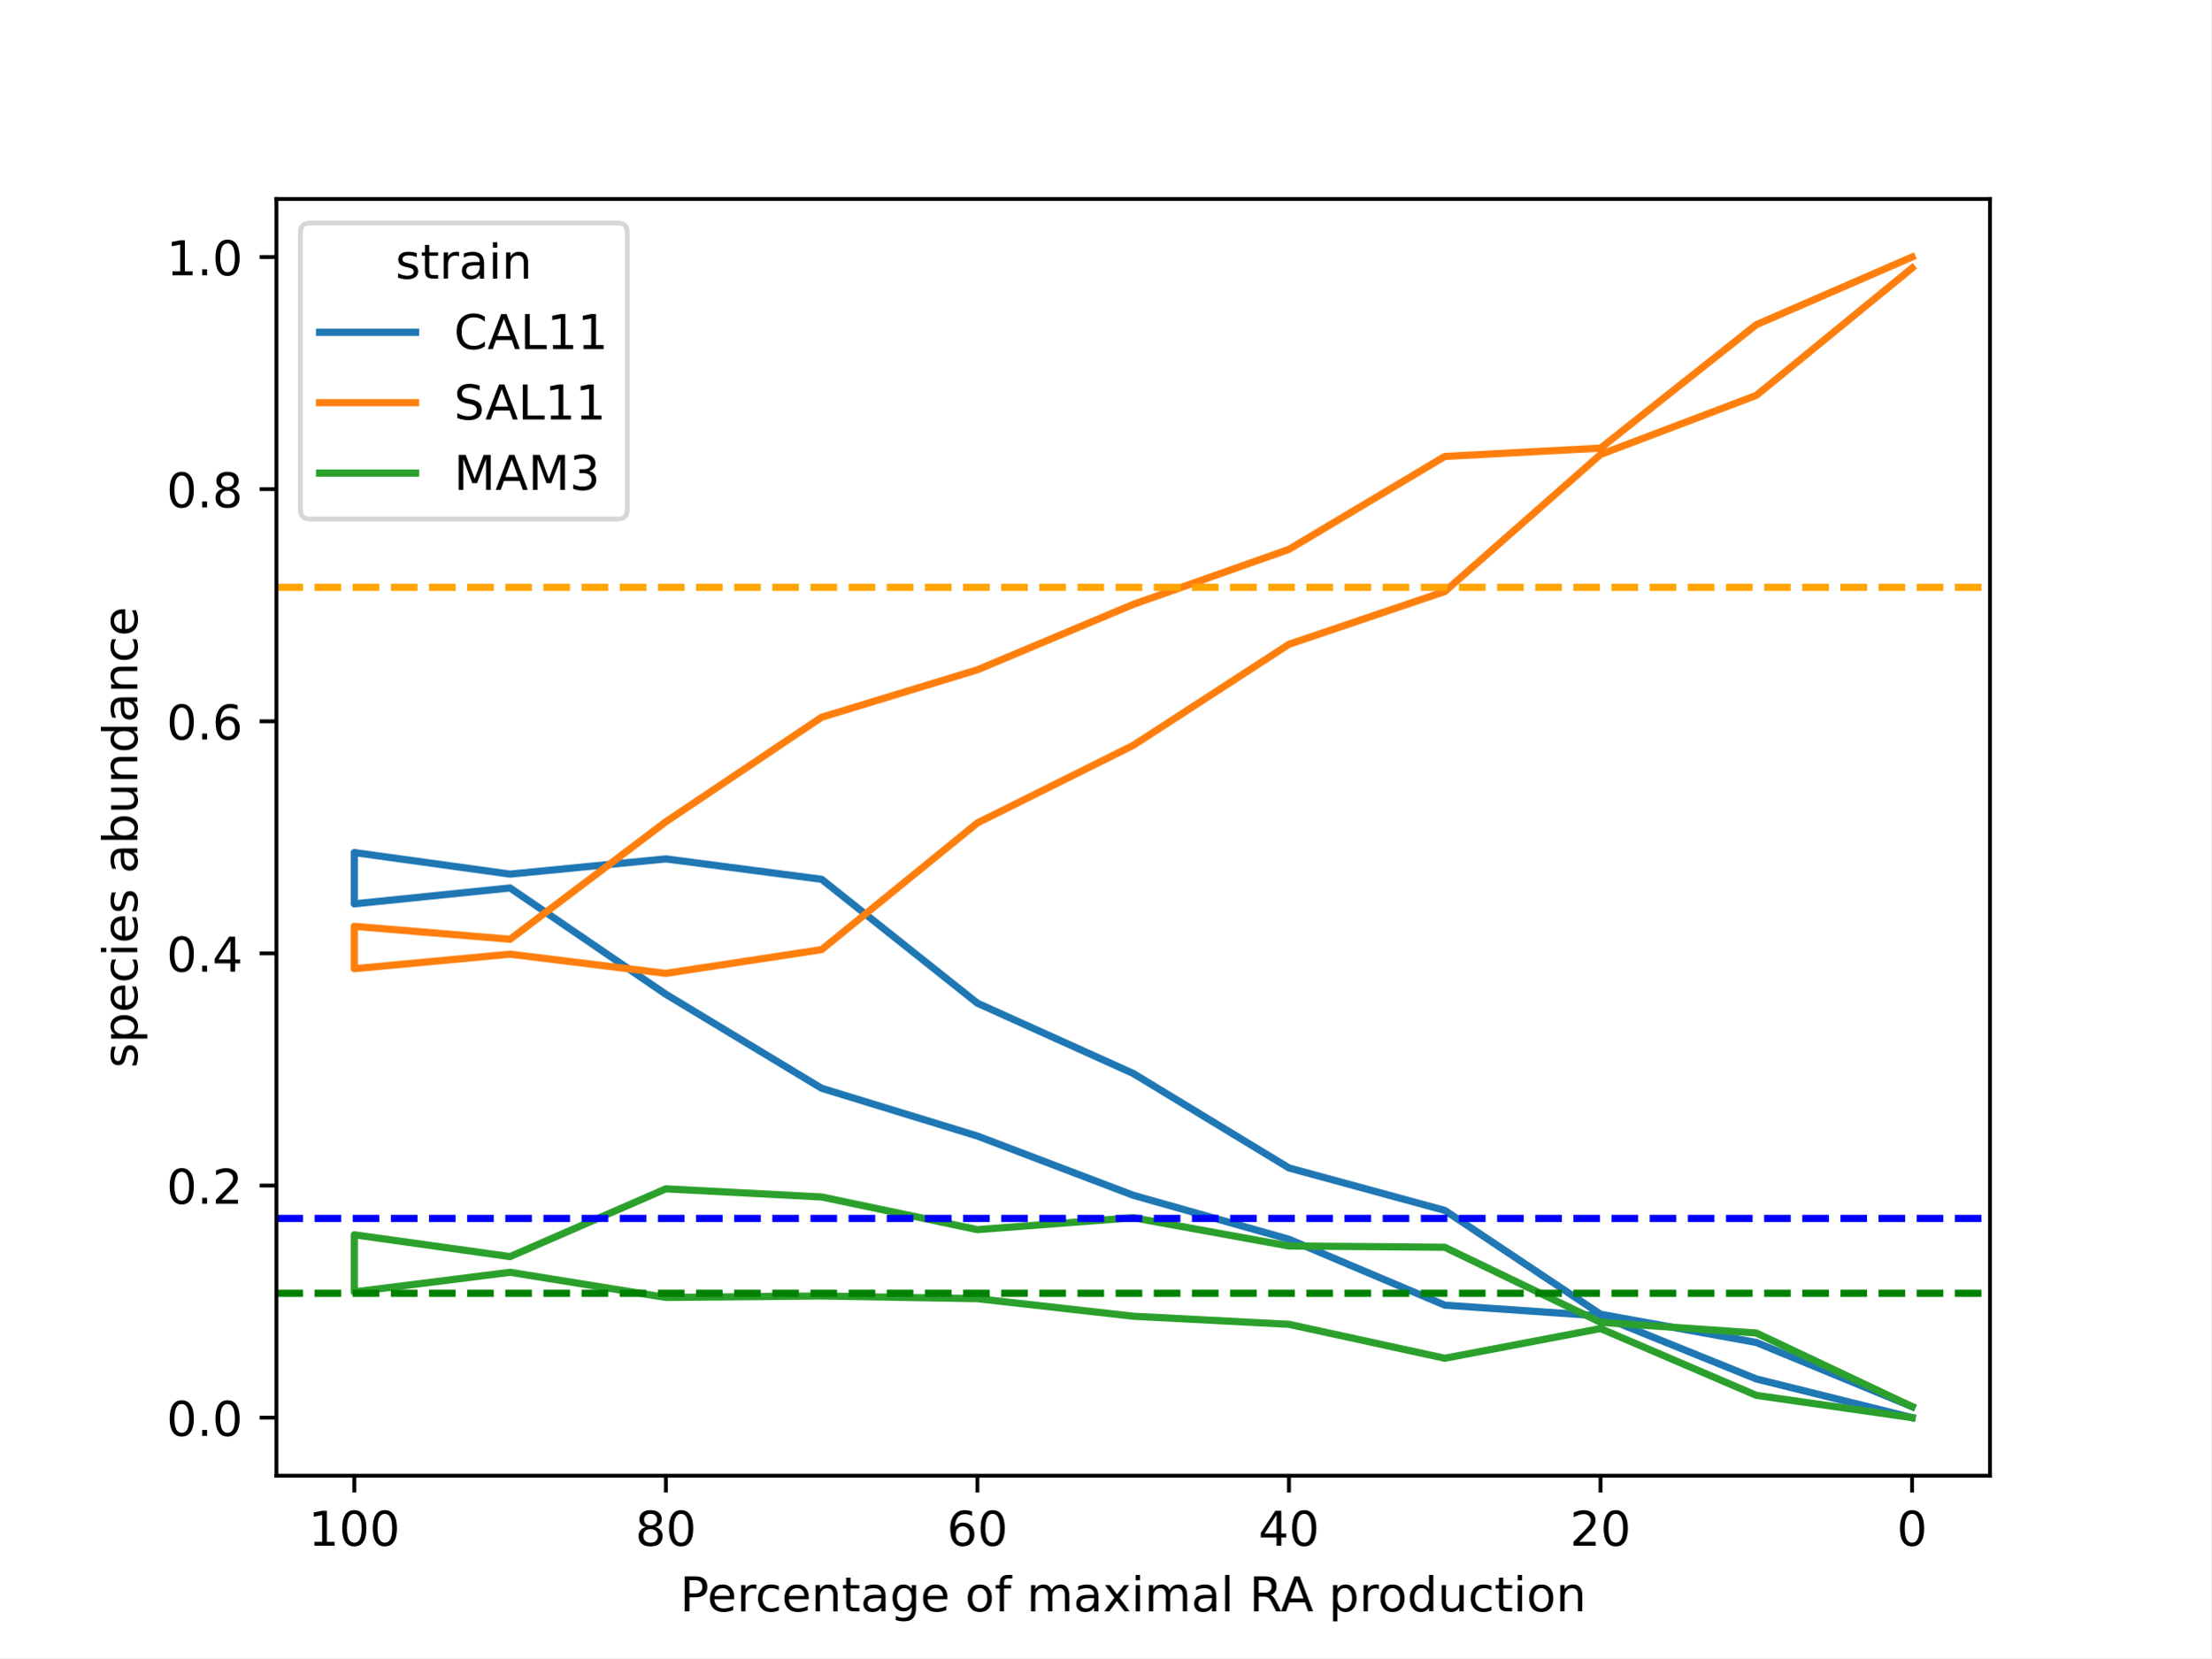
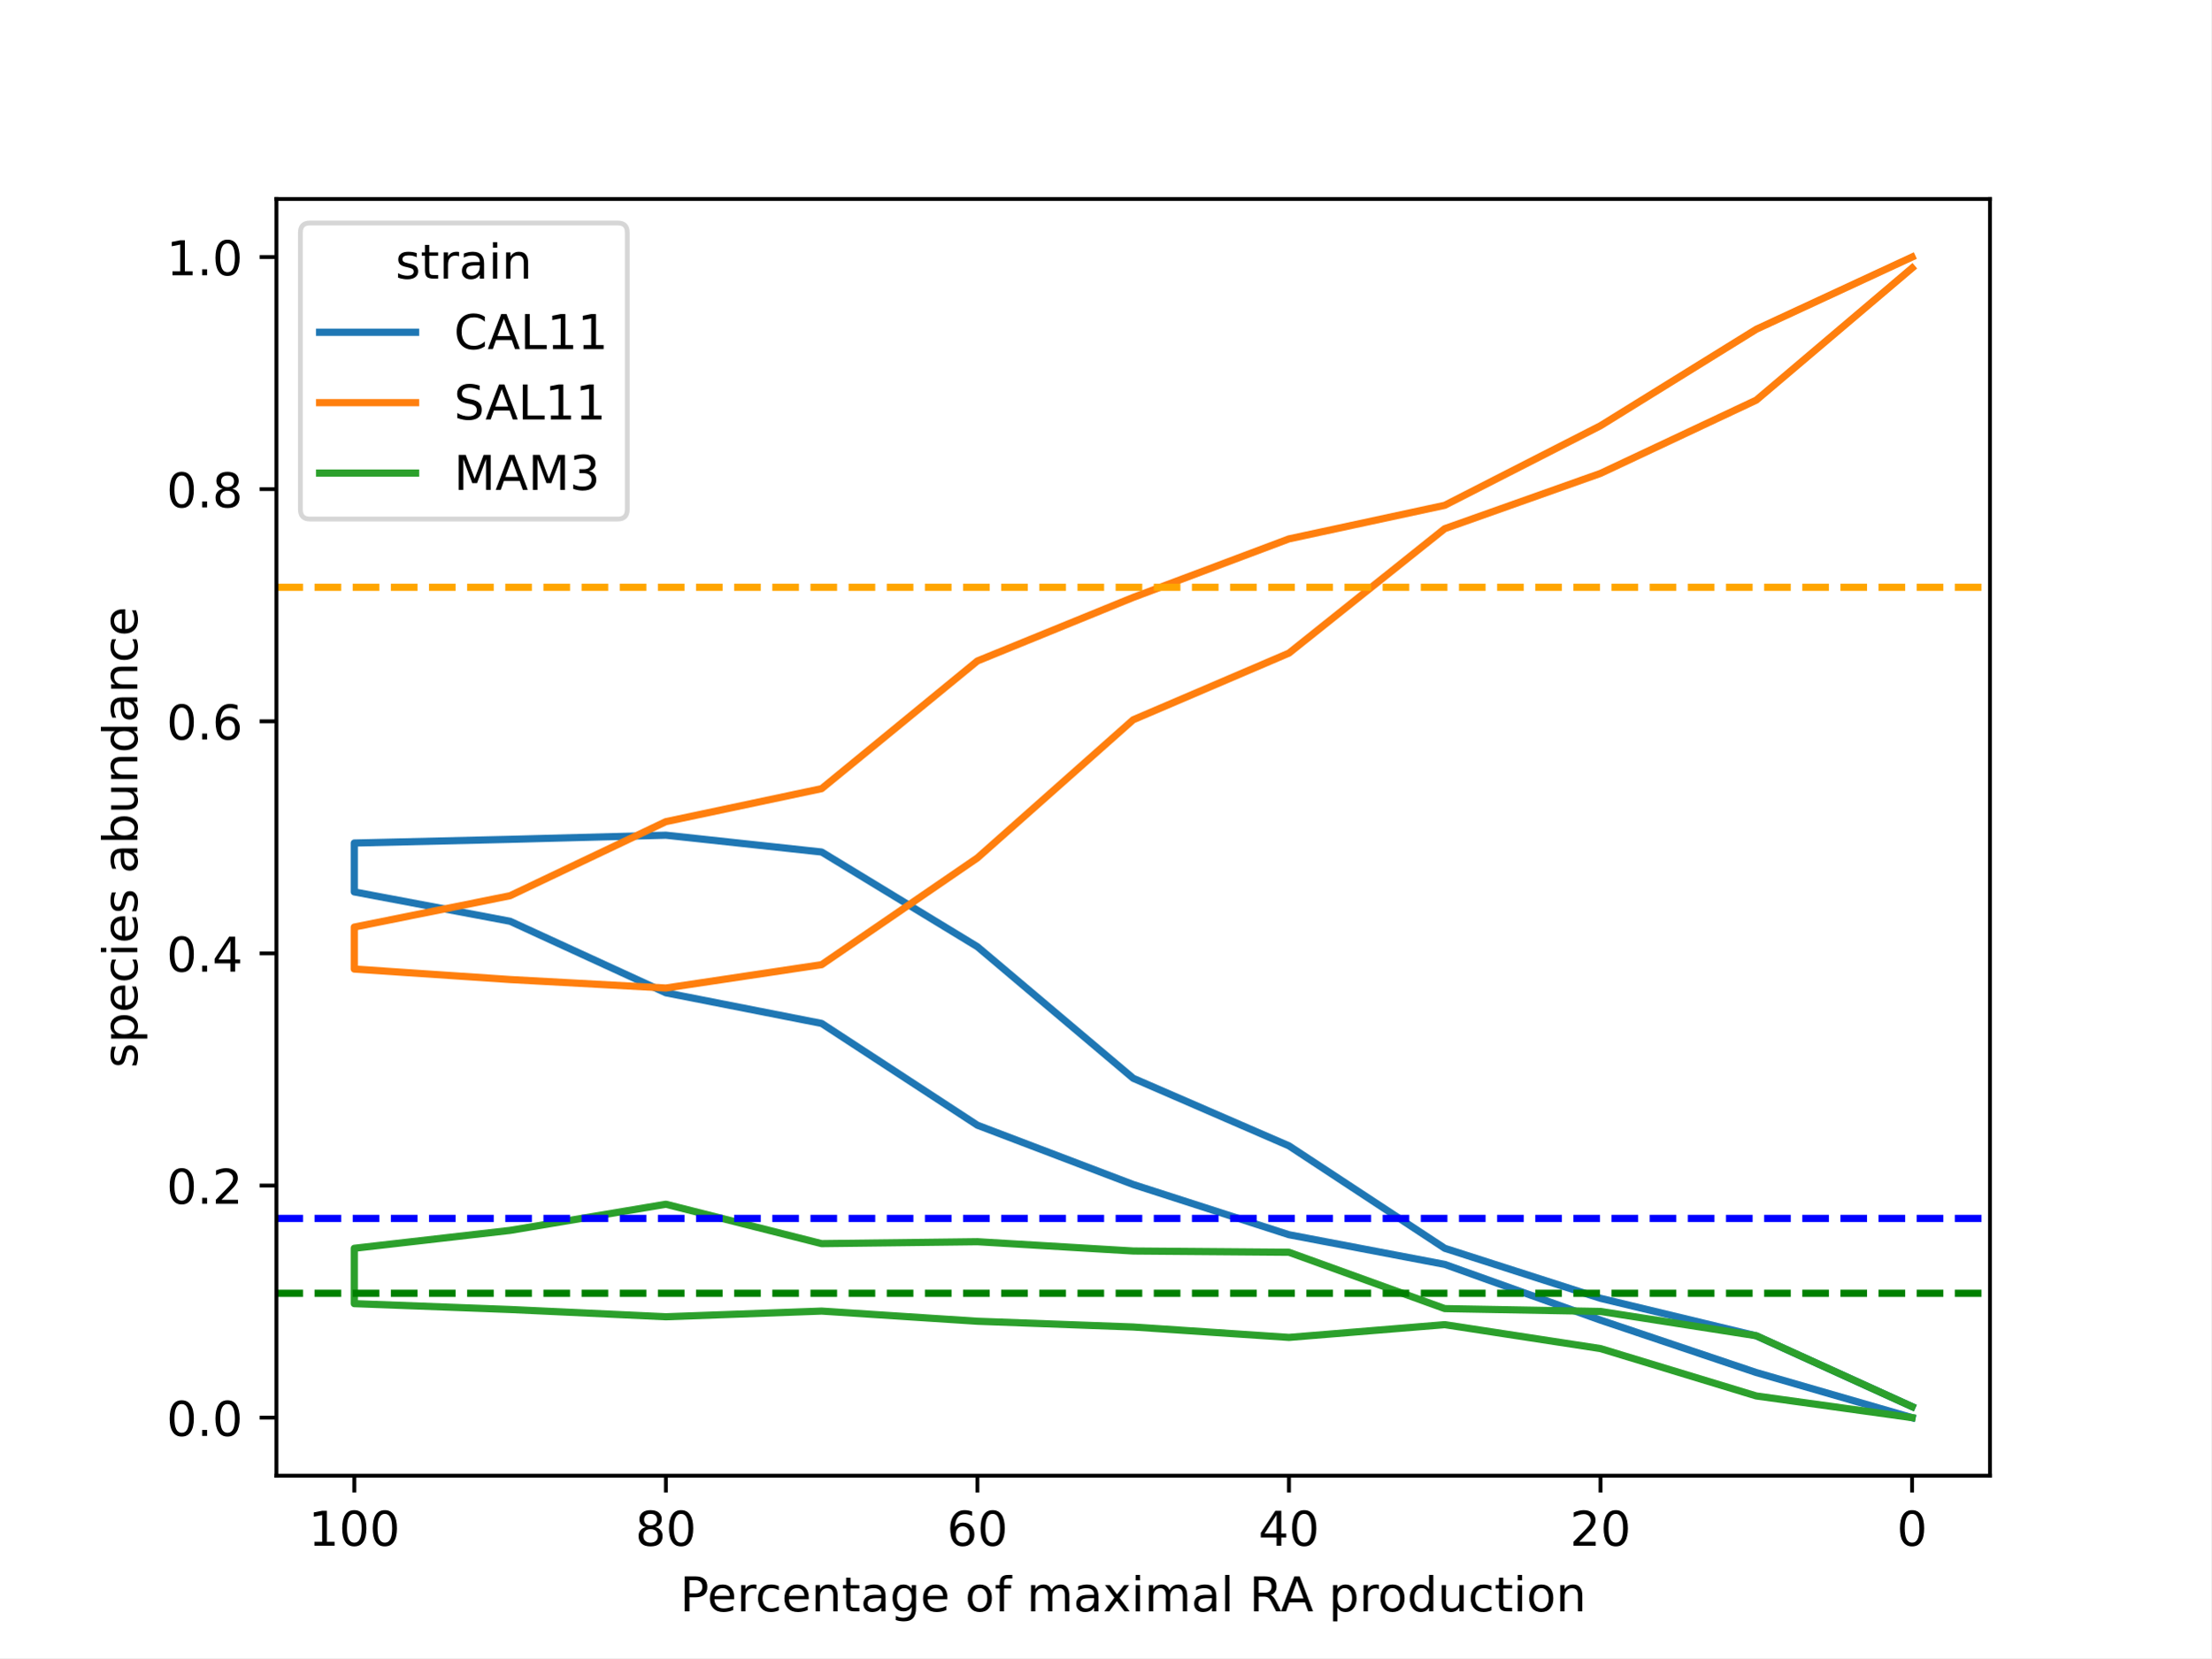
<svg xmlns="http://www.w3.org/2000/svg" xmlns:xlink="http://www.w3.org/1999/xlink" width="460.8pt" height="345.6pt" viewBox="0 0 460.8 345.6" version="1.1">
  <defs>
    <style type="text/css">*{stroke-linejoin: round; stroke-linecap: butt}</style>
  </defs>
  <g id="figure_1">
    <g id="patch_1">
      <path d="M 0 345.6  L 460.8 345.6  L 460.8 0  L 0 0  z " style="fill: #ffffff" />
    </g>
    <g id="axes_1">
      <g id="patch_2">
        <path d="M 57.6 307.584  L 414.72 307.584  L 414.72 41.472  L 57.6 41.472  z " style="fill: #ffffff" />
      </g>
      <g id="PolyCollection_1" />
      <g id="PolyCollection_2" />
      <g id="PolyCollection_3" />
      <g id="matplotlib.axis_1">
        <g id="xtick_1">
          <g id="line2d_1">
            <defs>
-               <path id="m2b9f93bb9a" d="M 0 0  L 0 3.5  " style="stroke: #000000; stroke-width: 0.8" />
-             </defs>
-             <g>
-               <use xlink:href="#m2b9f93bb9a" x="398.487" y="307.584" style="stroke: #000000; stroke-width: 0.8" />
+               <path id="m871765a477" d="M 0 0  L 0 3.5  " style="stroke: #000000; stroke-width: 0.8" />
+             </defs>
+             <g>
+               <use xlink:href="#m871765a477" x="398.487" y="307.584" style="stroke: #000000; stroke-width: 0.8" />
            </g>
          </g>
          <g id="text_1">
            <g transform="translate(395.306 322.1824) scale(0.1 -0.1)">
              <defs>
                <path id="DejaVuSans-30" d="M 2034 4250  Q 1547 4250 1301 3770  Q 1056 3291 1056 2328  Q 1056 1369 1301 889  Q 1547 409 2034 409  Q 2525 409 2770 889  Q 3016 1369 3016 2328  Q 3016 3291 2770 3770  Q 2525 4250 2034 4250  z M 2034 4750  Q 2819 4750 3233 4129  Q 3647 3509 3647 2328  Q 3647 1150 3233 529  Q 2819 -91 2034 -91  Q 1250 -91 836 529  Q 422 1150 422 2328  Q 422 3509 836 4129  Q 1250 4750 2034 4750  z " transform="scale(0.015625)" />
              </defs>
              <use xlink:href="#DejaVuSans-30" />
            </g>
          </g>
        </g>
        <g id="xtick_2">
          <g id="line2d_2">
            <g>
-               <use xlink:href="#m2b9f93bb9a" x="333.556" y="307.584" style="stroke: #000000; stroke-width: 0.8" />
+               <use xlink:href="#m871765a477" x="333.556" y="307.584" style="stroke: #000000; stroke-width: 0.8" />
            </g>
          </g>
          <g id="text_2">
            <g transform="translate(327.1939 322.1824) scale(0.1 -0.1)">
              <defs>
                <path id="DejaVuSans-32" d="M 1228 531  L 3431 531  L 3431 0  L 469 0  L 469 531  Q 828 903 1448 1529  Q 2069 2156 2228 2338  Q 2531 2678 2651 2914  Q 2772 3150 2772 3378  Q 2772 3750 2511 3984  Q 2250 4219 1831 4219  Q 1534 4219 1204 4116  Q 875 4013 500 3803  L 500 4441  Q 881 4594 1212 4672  Q 1544 4750 1819 4750  Q 2544 4750 2975 4387  Q 3406 4025 3406 3419  Q 3406 3131 3298 2873  Q 3191 2616 2906 2266  Q 2828 2175 2409 1742  Q 1991 1309 1228 531  z " transform="scale(0.015625)" />
              </defs>
              <use xlink:href="#DejaVuSans-32" />
              <use xlink:href="#DejaVuSans-30" x="63.623" />
            </g>
          </g>
        </g>
        <g id="xtick_3">
          <g id="line2d_3">
            <g>
-               <use xlink:href="#m2b9f93bb9a" x="268.625" y="307.584" style="stroke: #000000; stroke-width: 0.8" />
+               <use xlink:href="#m871765a477" x="268.625" y="307.584" style="stroke: #000000; stroke-width: 0.8" />
            </g>
          </g>
          <g id="text_3">
            <g transform="translate(262.263 322.1824) scale(0.1 -0.1)">
              <defs>
                <path id="DejaVuSans-34" d="M 2419 4116  L 825 1625  L 2419 1625  L 2419 4116  z M 2253 4666  L 3047 4666  L 3047 1625  L 3713 1625  L 3713 1100  L 3047 1100  L 3047 0  L 2419 0  L 2419 1100  L 313 1100  L 313 1709  L 2253 4666  z " transform="scale(0.015625)" />
              </defs>
              <use xlink:href="#DejaVuSans-34" />
              <use xlink:href="#DejaVuSans-30" x="63.623" />
            </g>
          </g>
        </g>
        <g id="xtick_4">
          <g id="line2d_4">
            <g>
-               <use xlink:href="#m2b9f93bb9a" x="203.695" y="307.584" style="stroke: #000000; stroke-width: 0.8" />
+               <use xlink:href="#m871765a477" x="203.695" y="307.584" style="stroke: #000000; stroke-width: 0.8" />
            </g>
          </g>
          <g id="text_4">
            <g transform="translate(197.332 322.1824) scale(0.1 -0.1)">
              <defs>
                <path id="DejaVuSans-36" d="M 2113 2584  Q 1688 2584 1439 2293  Q 1191 2003 1191 1497  Q 1191 994 1439 701  Q 1688 409 2113 409  Q 2538 409 2786 701  Q 3034 994 3034 1497  Q 3034 2003 2786 2293  Q 2538 2584 2113 2584  z M 3366 4563  L 3366 3988  Q 3128 4100 2886 4159  Q 2644 4219 2406 4219  Q 1781 4219 1451 3797  Q 1122 3375 1075 2522  Q 1259 2794 1537 2939  Q 1816 3084 2150 3084  Q 2853 3084 3261 2657  Q 3669 2231 3669 1497  Q 3669 778 3244 343  Q 2819 -91 2113 -91  Q 1303 -91 875 529  Q 447 1150 447 2328  Q 447 3434 972 4092  Q 1497 4750 2381 4750  Q 2619 4750 2861 4703  Q 3103 4656 3366 4563  z " transform="scale(0.015625)" />
              </defs>
              <use xlink:href="#DejaVuSans-36" />
              <use xlink:href="#DejaVuSans-30" x="63.623" />
            </g>
          </g>
        </g>
        <g id="xtick_5">
          <g id="line2d_5">
            <g>
-               <use xlink:href="#m2b9f93bb9a" x="138.764" y="307.584" style="stroke: #000000; stroke-width: 0.8" />
+               <use xlink:href="#m871765a477" x="138.764" y="307.584" style="stroke: #000000; stroke-width: 0.8" />
            </g>
          </g>
          <g id="text_5">
            <g transform="translate(132.4011 322.1824) scale(0.1 -0.1)">
              <defs>
                <path id="DejaVuSans-38" d="M 2034 2216  Q 1584 2216 1326 1975  Q 1069 1734 1069 1313  Q 1069 891 1326 650  Q 1584 409 2034 409  Q 2484 409 2743 651  Q 3003 894 3003 1313  Q 3003 1734 2745 1975  Q 2488 2216 2034 2216  z M 1403 2484  Q 997 2584 770 2862  Q 544 3141 544 3541  Q 544 4100 942 4425  Q 1341 4750 2034 4750  Q 2731 4750 3128 4425  Q 3525 4100 3525 3541  Q 3525 3141 3298 2862  Q 3072 2584 2669 2484  Q 3125 2378 3379 2068  Q 3634 1759 3634 1313  Q 3634 634 3220 271  Q 2806 -91 2034 -91  Q 1263 -91 848 271  Q 434 634 434 1313  Q 434 1759 690 2068  Q 947 2378 1403 2484  z M 1172 3481  Q 1172 3119 1398 2916  Q 1625 2713 2034 2713  Q 2441 2713 2670 2916  Q 2900 3119 2900 3481  Q 2900 3844 2670 4047  Q 2441 4250 2034 4250  Q 1625 4250 1398 4047  Q 1172 3844 1172 3481  z " transform="scale(0.015625)" />
              </defs>
              <use xlink:href="#DejaVuSans-38" />
              <use xlink:href="#DejaVuSans-30" x="63.623" />
            </g>
          </g>
        </g>
        <g id="xtick_6">
          <g id="line2d_6">
            <g>
-               <use xlink:href="#m2b9f93bb9a" x="73.833" y="307.584" style="stroke: #000000; stroke-width: 0.8" />
+               <use xlink:href="#m871765a477" x="73.833" y="307.584" style="stroke: #000000; stroke-width: 0.8" />
            </g>
          </g>
          <g id="text_6">
            <g transform="translate(64.28898 322.1824) scale(0.1 -0.1)">
              <defs>
                <path id="DejaVuSans-31" d="M 794 531  L 1825 531  L 1825 4091  L 703 3866  L 703 4441  L 1819 4666  L 2450 4666  L 2450 531  L 3481 531  L 3481 0  L 794 0  L 794 531  z " transform="scale(0.015625)" />
              </defs>
              <use xlink:href="#DejaVuSans-31" />
              <use xlink:href="#DejaVuSans-30" x="63.623" />
              <use xlink:href="#DejaVuSans-30" x="127.246" />
            </g>
          </g>
        </g>
        <g id="text_7">
          <g transform="translate(141.7147 335.8606) scale(0.1 -0.1)">
            <defs>
              <path id="DejaVuSans-50" d="M 1259 4147  L 1259 2394  L 2053 2394  Q 2494 2394 2734 2622  Q 2975 2850 2975 3272  Q 2975 3691 2734 3919  Q 2494 4147 2053 4147  L 1259 4147  z M 628 4666  L 2053 4666  Q 2838 4666 3239 4311  Q 3641 3956 3641 3272  Q 3641 2581 3239 2228  Q 2838 1875 2053 1875  L 1259 1875  L 1259 0  L 628 0  L 628 4666  z " transform="scale(0.015625)" />
              <path id="DejaVuSans-65" d="M 3597 1894  L 3597 1613  L 953 1613  Q 991 1019 1311 708  Q 1631 397 2203 397  Q 2534 397 2845 478  Q 3156 559 3463 722  L 3463 178  Q 3153 47 2828 -22  Q 2503 -91 2169 -91  Q 1331 -91 842 396  Q 353 884 353 1716  Q 353 2575 817 3079  Q 1281 3584 2069 3584  Q 2775 3584 3186 3129  Q 3597 2675 3597 1894  z M 3022 2063  Q 3016 2534 2758 2815  Q 2500 3097 2075 3097  Q 1594 3097 1305 2825  Q 1016 2553 972 2059  L 3022 2063  z " transform="scale(0.015625)" />
              <path id="DejaVuSans-72" d="M 2631 2963  Q 2534 3019 2420 3045  Q 2306 3072 2169 3072  Q 1681 3072 1420 2755  Q 1159 2438 1159 1844  L 1159 0  L 581 0  L 581 3500  L 1159 3500  L 1159 2956  Q 1341 3275 1631 3429  Q 1922 3584 2338 3584  Q 2397 3584 2469 3576  Q 2541 3569 2628 3553  L 2631 2963  z " transform="scale(0.015625)" />
              <path id="DejaVuSans-63" d="M 3122 3366  L 3122 2828  Q 2878 2963 2633 3030  Q 2388 3097 2138 3097  Q 1578 3097 1268 2742  Q 959 2388 959 1747  Q 959 1106 1268 751  Q 1578 397 2138 397  Q 2388 397 2633 464  Q 2878 531 3122 666  L 3122 134  Q 2881 22 2623 -34  Q 2366 -91 2075 -91  Q 1284 -91 818 406  Q 353 903 353 1747  Q 353 2603 823 3093  Q 1294 3584 2113 3584  Q 2378 3584 2631 3529  Q 2884 3475 3122 3366  z " transform="scale(0.015625)" />
              <path id="DejaVuSans-6e" d="M 3513 2113  L 3513 0  L 2938 0  L 2938 2094  Q 2938 2591 2744 2837  Q 2550 3084 2163 3084  Q 1697 3084 1428 2787  Q 1159 2491 1159 1978  L 1159 0  L 581 0  L 581 3500  L 1159 3500  L 1159 2956  Q 1366 3272 1645 3428  Q 1925 3584 2291 3584  Q 2894 3584 3203 3211  Q 3513 2838 3513 2113  z " transform="scale(0.015625)" />
              <path id="DejaVuSans-74" d="M 1172 4494  L 1172 3500  L 2356 3500  L 2356 3053  L 1172 3053  L 1172 1153  Q 1172 725 1289 603  Q 1406 481 1766 481  L 2356 481  L 2356 0  L 1766 0  Q 1100 0 847 248  Q 594 497 594 1153  L 594 3053  L 172 3053  L 172 3500  L 594 3500  L 594 4494  L 1172 4494  z " transform="scale(0.015625)" />
              <path id="DejaVuSans-61" d="M 2194 1759  Q 1497 1759 1228 1600  Q 959 1441 959 1056  Q 959 750 1161 570  Q 1363 391 1709 391  Q 2188 391 2477 730  Q 2766 1069 2766 1631  L 2766 1759  L 2194 1759  z M 3341 1997  L 3341 0  L 2766 0  L 2766 531  Q 2569 213 2275 61  Q 1981 -91 1556 -91  Q 1019 -91 701 211  Q 384 513 384 1019  Q 384 1609 779 1909  Q 1175 2209 1959 2209  L 2766 2209  L 2766 2266  Q 2766 2663 2505 2880  Q 2244 3097 1772 3097  Q 1472 3097 1187 3025  Q 903 2953 641 2809  L 641 3341  Q 956 3463 1253 3523  Q 1550 3584 1831 3584  Q 2591 3584 2966 3190  Q 3341 2797 3341 1997  z " transform="scale(0.015625)" />
              <path id="DejaVuSans-67" d="M 2906 1791  Q 2906 2416 2648 2759  Q 2391 3103 1925 3103  Q 1463 3103 1205 2759  Q 947 2416 947 1791  Q 947 1169 1205 825  Q 1463 481 1925 481  Q 2391 481 2648 825  Q 2906 1169 2906 1791  z M 3481 434  Q 3481 -459 3084 -895  Q 2688 -1331 1869 -1331  Q 1566 -1331 1297 -1286  Q 1028 -1241 775 -1147  L 775 -588  Q 1028 -725 1275 -790  Q 1522 -856 1778 -856  Q 2344 -856 2625 -561  Q 2906 -266 2906 331  L 2906 616  Q 2728 306 2450 153  Q 2172 0 1784 0  Q 1141 0 747 490  Q 353 981 353 1791  Q 353 2603 747 3093  Q 1141 3584 1784 3584  Q 2172 3584 2450 3431  Q 2728 3278 2906 2969  L 2906 3500  L 3481 3500  L 3481 434  z " transform="scale(0.015625)" />
              <path id="DejaVuSans-20" transform="scale(0.015625)" />
              <path id="DejaVuSans-6f" d="M 1959 3097  Q 1497 3097 1228 2736  Q 959 2375 959 1747  Q 959 1119 1226 758  Q 1494 397 1959 397  Q 2419 397 2687 759  Q 2956 1122 2956 1747  Q 2956 2369 2687 2733  Q 2419 3097 1959 3097  z M 1959 3584  Q 2709 3584 3137 3096  Q 3566 2609 3566 1747  Q 3566 888 3137 398  Q 2709 -91 1959 -91  Q 1206 -91 779 398  Q 353 888 353 1747  Q 353 2609 779 3096  Q 1206 3584 1959 3584  z " transform="scale(0.015625)" />
              <path id="DejaVuSans-66" d="M 2375 4863  L 2375 4384  L 1825 4384  Q 1516 4384 1395 4259  Q 1275 4134 1275 3809  L 1275 3500  L 2222 3500  L 2222 3053  L 1275 3053  L 1275 0  L 697 0  L 697 3053  L 147 3053  L 147 3500  L 697 3500  L 697 3744  Q 697 4328 969 4595  Q 1241 4863 1831 4863  L 2375 4863  z " transform="scale(0.015625)" />
              <path id="DejaVuSans-6d" d="M 3328 2828  Q 3544 3216 3844 3400  Q 4144 3584 4550 3584  Q 5097 3584 5394 3201  Q 5691 2819 5691 2113  L 5691 0  L 5113 0  L 5113 2094  Q 5113 2597 4934 2840  Q 4756 3084 4391 3084  Q 3944 3084 3684 2787  Q 3425 2491 3425 1978  L 3425 0  L 2847 0  L 2847 2094  Q 2847 2600 2669 2842  Q 2491 3084 2119 3084  Q 1678 3084 1418 2786  Q 1159 2488 1159 1978  L 1159 0  L 581 0  L 581 3500  L 1159 3500  L 1159 2956  Q 1356 3278 1631 3431  Q 1906 3584 2284 3584  Q 2666 3584 2933 3390  Q 3200 3197 3328 2828  z " transform="scale(0.015625)" />
              <path id="DejaVuSans-78" d="M 3513 3500  L 2247 1797  L 3578 0  L 2900 0  L 1881 1375  L 863 0  L 184 0  L 1544 1831  L 300 3500  L 978 3500  L 1906 2253  L 2834 3500  L 3513 3500  z " transform="scale(0.015625)" />
              <path id="DejaVuSans-69" d="M 603 3500  L 1178 3500  L 1178 0  L 603 0  L 603 3500  z M 603 4863  L 1178 4863  L 1178 4134  L 603 4134  L 603 4863  z " transform="scale(0.015625)" />
              <path id="DejaVuSans-6c" d="M 603 4863  L 1178 4863  L 1178 0  L 603 0  L 603 4863  z " transform="scale(0.015625)" />
              <path id="DejaVuSans-52" d="M 2841 2188  Q 3044 2119 3236 1894  Q 3428 1669 3622 1275  L 4263 0  L 3584 0  L 2988 1197  Q 2756 1666 2539 1819  Q 2322 1972 1947 1972  L 1259 1972  L 1259 0  L 628 0  L 628 4666  L 2053 4666  Q 2853 4666 3247 4331  Q 3641 3997 3641 3322  Q 3641 2881 3436 2590  Q 3231 2300 2841 2188  z M 1259 4147  L 1259 2491  L 2053 2491  Q 2509 2491 2742 2702  Q 2975 2913 2975 3322  Q 2975 3731 2742 3939  Q 2509 4147 2053 4147  L 1259 4147  z " transform="scale(0.015625)" />
              <path id="DejaVuSans-41" d="M 2188 4044  L 1331 1722  L 3047 1722  L 2188 4044  z M 1831 4666  L 2547 4666  L 4325 0  L 3669 0  L 3244 1197  L 1141 1197  L 716 0  L 50 0  L 1831 4666  z " transform="scale(0.015625)" />
              <path id="DejaVuSans-70" d="M 1159 525  L 1159 -1331  L 581 -1331  L 581 3500  L 1159 3500  L 1159 2969  Q 1341 3281 1617 3432  Q 1894 3584 2278 3584  Q 2916 3584 3314 3078  Q 3713 2572 3713 1747  Q 3713 922 3314 415  Q 2916 -91 2278 -91  Q 1894 -91 1617 61  Q 1341 213 1159 525  z M 3116 1747  Q 3116 2381 2855 2742  Q 2594 3103 2138 3103  Q 1681 3103 1420 2742  Q 1159 2381 1159 1747  Q 1159 1113 1420 752  Q 1681 391 2138 391  Q 2594 391 2855 752  Q 3116 1113 3116 1747  z " transform="scale(0.015625)" />
              <path id="DejaVuSans-64" d="M 2906 2969  L 2906 4863  L 3481 4863  L 3481 0  L 2906 0  L 2906 525  Q 2725 213 2448 61  Q 2172 -91 1784 -91  Q 1150 -91 751 415  Q 353 922 353 1747  Q 353 2572 751 3078  Q 1150 3584 1784 3584  Q 2172 3584 2448 3432  Q 2725 3281 2906 2969  z M 947 1747  Q 947 1113 1208 752  Q 1469 391 1925 391  Q 2381 391 2643 752  Q 2906 1113 2906 1747  Q 2906 2381 2643 2742  Q 2381 3103 1925 3103  Q 1469 3103 1208 2742  Q 947 2381 947 1747  z " transform="scale(0.015625)" />
              <path id="DejaVuSans-75" d="M 544 1381  L 544 3500  L 1119 3500  L 1119 1403  Q 1119 906 1312 657  Q 1506 409 1894 409  Q 2359 409 2629 706  Q 2900 1003 2900 1516  L 2900 3500  L 3475 3500  L 3475 0  L 2900 0  L 2900 538  Q 2691 219 2414 64  Q 2138 -91 1772 -91  Q 1169 -91 856 284  Q 544 659 544 1381  z M 1991 3584  L 1991 3584  z " transform="scale(0.015625)" />
            </defs>
            <use xlink:href="#DejaVuSans-50" />
            <use xlink:href="#DejaVuSans-65" x="56.678" />
            <use xlink:href="#DejaVuSans-72" x="118.201" />
            <use xlink:href="#DejaVuSans-63" x="157.064" />
            <use xlink:href="#DejaVuSans-65" x="212.045" />
            <use xlink:href="#DejaVuSans-6e" x="273.568" />
            <use xlink:href="#DejaVuSans-74" x="336.947" />
            <use xlink:href="#DejaVuSans-61" x="376.156" />
            <use xlink:href="#DejaVuSans-67" x="437.436" />
            <use xlink:href="#DejaVuSans-65" x="500.912" />
            <use xlink:href="#DejaVuSans-20" x="562.436" />
            <use xlink:href="#DejaVuSans-6f" x="594.223" />
            <use xlink:href="#DejaVuSans-66" x="655.404" />
            <use xlink:href="#DejaVuSans-20" x="690.609" />
            <use xlink:href="#DejaVuSans-6d" x="722.396" />
            <use xlink:href="#DejaVuSans-61" x="819.809" />
            <use xlink:href="#DejaVuSans-78" x="881.088" />
            <use xlink:href="#DejaVuSans-69" x="940.268" />
            <use xlink:href="#DejaVuSans-6d" x="968.051" />
            <use xlink:href="#DejaVuSans-61" x="1065.463" />
            <use xlink:href="#DejaVuSans-6c" x="1126.742" />
            <use xlink:href="#DejaVuSans-20" x="1154.525" />
            <use xlink:href="#DejaVuSans-52" x="1186.312" />
            <use xlink:href="#DejaVuSans-41" x="1251.795" />
            <use xlink:href="#DejaVuSans-20" x="1320.203" />
            <use xlink:href="#DejaVuSans-70" x="1351.99" />
            <use xlink:href="#DejaVuSans-72" x="1415.467" />
            <use xlink:href="#DejaVuSans-6f" x="1454.33" />
            <use xlink:href="#DejaVuSans-64" x="1515.512" />
            <use xlink:href="#DejaVuSans-75" x="1578.988" />
            <use xlink:href="#DejaVuSans-63" x="1642.367" />
            <use xlink:href="#DejaVuSans-74" x="1697.348" />
            <use xlink:href="#DejaVuSans-69" x="1736.557" />
            <use xlink:href="#DejaVuSans-6f" x="1764.34" />
            <use xlink:href="#DejaVuSans-6e" x="1825.521" />
          </g>
        </g>
      </g>
      <g id="matplotlib.axis_2">
        <g id="ytick_1">
          <g id="line2d_7">
            <defs>
-               <path id="m865e7aed81" d="M 0 0  L -3.5 0  " style="stroke: #000000; stroke-width: 0.8" />
-             </defs>
-             <g>
-               <use xlink:href="#m865e7aed81" x="57.6" y="295.488" style="stroke: #000000; stroke-width: 0.8" />
+               <path id="mff96f101e1" d="M 0 0  L -3.5 0  " style="stroke: #000000; stroke-width: 0.8" />
+             </defs>
+             <g>
+               <use xlink:href="#mff96f101e1" x="57.6" y="295.488" style="stroke: #000000; stroke-width: 0.8" />
            </g>
          </g>
          <g id="text_8">
            <g transform="translate(34.69687 299.2872) scale(0.1 -0.1)">
              <defs>
                <path id="DejaVuSans-2e" d="M 684 794  L 1344 794  L 1344 0  L 684 0  L 684 794  z " transform="scale(0.015625)" />
              </defs>
              <use xlink:href="#DejaVuSans-30" />
              <use xlink:href="#DejaVuSans-2e" x="63.623" />
              <use xlink:href="#DejaVuSans-30" x="95.41" />
            </g>
          </g>
        </g>
        <g id="ytick_2">
          <g id="line2d_8">
            <g>
-               <use xlink:href="#m865e7aed81" x="57.6" y="247.104" style="stroke: #000000; stroke-width: 0.8" />
+               <use xlink:href="#mff96f101e1" x="57.6" y="247.104" style="stroke: #000000; stroke-width: 0.8" />
            </g>
          </g>
          <g id="text_9">
            <g transform="translate(34.69687 250.9032) scale(0.1 -0.1)">
              <use xlink:href="#DejaVuSans-30" />
              <use xlink:href="#DejaVuSans-2e" x="63.623" />
              <use xlink:href="#DejaVuSans-32" x="95.41" />
            </g>
          </g>
        </g>
        <g id="ytick_3">
          <g id="line2d_9">
            <g>
-               <use xlink:href="#m865e7aed81" x="57.6" y="198.72" style="stroke: #000000; stroke-width: 0.8" />
+               <use xlink:href="#mff96f101e1" x="57.6" y="198.72" style="stroke: #000000; stroke-width: 0.8" />
            </g>
          </g>
          <g id="text_10">
            <g transform="translate(34.69687 202.5192) scale(0.1 -0.1)">
              <use xlink:href="#DejaVuSans-30" />
              <use xlink:href="#DejaVuSans-2e" x="63.623" />
              <use xlink:href="#DejaVuSans-34" x="95.41" />
            </g>
          </g>
        </g>
        <g id="ytick_4">
          <g id="line2d_10">
            <g>
-               <use xlink:href="#m865e7aed81" x="57.6" y="150.336" style="stroke: #000000; stroke-width: 0.8" />
+               <use xlink:href="#mff96f101e1" x="57.6" y="150.336" style="stroke: #000000; stroke-width: 0.8" />
            </g>
          </g>
          <g id="text_11">
            <g transform="translate(34.69687 154.1352) scale(0.1 -0.1)">
              <use xlink:href="#DejaVuSans-30" />
              <use xlink:href="#DejaVuSans-2e" x="63.623" />
              <use xlink:href="#DejaVuSans-36" x="95.41" />
            </g>
          </g>
        </g>
        <g id="ytick_5">
          <g id="line2d_11">
            <g>
-               <use xlink:href="#m865e7aed81" x="57.6" y="101.952" style="stroke: #000000; stroke-width: 0.8" />
+               <use xlink:href="#mff96f101e1" x="57.6" y="101.952" style="stroke: #000000; stroke-width: 0.8" />
            </g>
          </g>
          <g id="text_12">
            <g transform="translate(34.69687 105.7512) scale(0.1 -0.1)">
              <use xlink:href="#DejaVuSans-30" />
              <use xlink:href="#DejaVuSans-2e" x="63.623" />
              <use xlink:href="#DejaVuSans-38" x="95.41" />
            </g>
          </g>
        </g>
        <g id="ytick_6">
          <g id="line2d_12">
            <g>
-               <use xlink:href="#m865e7aed81" x="57.6" y="53.568" style="stroke: #000000; stroke-width: 0.8" />
+               <use xlink:href="#mff96f101e1" x="57.6" y="53.568" style="stroke: #000000; stroke-width: 0.8" />
            </g>
          </g>
          <g id="text_13">
            <g transform="translate(34.69687 57.36722) scale(0.1 -0.1)">
              <use xlink:href="#DejaVuSans-31" />
              <use xlink:href="#DejaVuSans-2e" x="63.623" />
              <use xlink:href="#DejaVuSans-30" x="95.41" />
            </g>
          </g>
        </g>
        <g id="text_14">
          <g transform="translate(28.61719 222.6007) rotate(-90) scale(0.1 -0.1)">
            <defs>
              <path id="DejaVuSans-73" d="M 2834 3397  L 2834 2853  Q 2591 2978 2328 3040  Q 2066 3103 1784 3103  Q 1356 3103 1142 2972  Q 928 2841 928 2578  Q 928 2378 1081 2264  Q 1234 2150 1697 2047  L 1894 2003  Q 2506 1872 2764 1633  Q 3022 1394 3022 966  Q 3022 478 2636 193  Q 2250 -91 1575 -91  Q 1294 -91 989 -36  Q 684 19 347 128  L 347 722  Q 666 556 975 473  Q 1284 391 1588 391  Q 1994 391 2212 530  Q 2431 669 2431 922  Q 2431 1156 2273 1281  Q 2116 1406 1581 1522  L 1381 1569  Q 847 1681 609 1914  Q 372 2147 372 2553  Q 372 3047 722 3315  Q 1072 3584 1716 3584  Q 2034 3584 2315 3537  Q 2597 3491 2834 3397  z " transform="scale(0.015625)" />
              <path id="DejaVuSans-62" d="M 3116 1747  Q 3116 2381 2855 2742  Q 2594 3103 2138 3103  Q 1681 3103 1420 2742  Q 1159 2381 1159 1747  Q 1159 1113 1420 752  Q 1681 391 2138 391  Q 2594 391 2855 752  Q 3116 1113 3116 1747  z M 1159 2969  Q 1341 3281 1617 3432  Q 1894 3584 2278 3584  Q 2916 3584 3314 3078  Q 3713 2572 3713 1747  Q 3713 922 3314 415  Q 2916 -91 2278 -91  Q 1894 -91 1617 61  Q 1341 213 1159 525  L 1159 0  L 581 0  L 581 4863  L 1159 4863  L 1159 2969  z " transform="scale(0.015625)" />
            </defs>
            <use xlink:href="#DejaVuSans-73" />
            <use xlink:href="#DejaVuSans-70" x="52.1" />
            <use xlink:href="#DejaVuSans-65" x="115.576" />
            <use xlink:href="#DejaVuSans-63" x="177.1" />
            <use xlink:href="#DejaVuSans-69" x="232.08" />
            <use xlink:href="#DejaVuSans-65" x="259.863" />
            <use xlink:href="#DejaVuSans-73" x="321.387" />
            <use xlink:href="#DejaVuSans-20" x="373.486" />
            <use xlink:href="#DejaVuSans-61" x="405.273" />
            <use xlink:href="#DejaVuSans-62" x="466.553" />
            <use xlink:href="#DejaVuSans-75" x="530.029" />
            <use xlink:href="#DejaVuSans-6e" x="593.408" />
            <use xlink:href="#DejaVuSans-64" x="656.787" />
            <use xlink:href="#DejaVuSans-61" x="720.264" />
            <use xlink:href="#DejaVuSans-6e" x="781.543" />
            <use xlink:href="#DejaVuSans-63" x="844.922" />
            <use xlink:href="#DejaVuSans-65" x="899.902" />
          </g>
        </g>
      </g>
      <g id="line2d_13">
-         <path d="M 398.487 293.194  L 366.022 279.816  L 333.556 273.93  L 301.091 252.286  L 268.625 243.44  L 236.16 223.74  L 203.695 209.096  L 171.229 183.276  L 138.764 179.022  L 106.298 182.193  L 73.833 177.696  L 73.833 188.389  L 106.298 185.08  L 138.764 207.241  L 171.229 226.832  L 203.695 236.788  L 236.16 249.134  L 268.625 258.305  L 301.091 272.037  L 333.556 274.283  L 366.022 287.418  L 398.487 295.488  " clip-path="url(#p8cad53620e)" style="fill: none; stroke: #1f77b4; stroke-width: 1.5; stroke-linecap: square" />
+         <path d="M 398.487 293.194  L 366.022 278.435  L 333.556 270.615  L 301.091 260.186  L 268.625 238.834  L 236.16 224.747  L 203.695 197.327  L 171.229 177.585  L 138.764 174.082  L 106.298 174.945  L 73.833 175.714  L 73.833 185.903  L 106.298 192.021  L 138.764 206.931  L 171.229 213.316  L 203.695 234.532  L 236.16 246.888  L 268.625 257.357  L 301.091 263.545  L 333.556 275.163  L 366.022 286.087  L 398.487 295.488  " clip-path="url(#pbc4e93acb0)" style="fill: none; stroke: #1f77b4; stroke-width: 1.5; stroke-linecap: square" />
      </g>
      <g id="line2d_14">
-         <path d="M 398.487 53.568  L 366.022 67.672  L 333.556 93.404  L 301.091 95.135  L 268.625 114.496  L 236.16 125.968  L 203.695 139.603  L 171.229 149.494  L 138.764 171.281  L 106.298 195.768  L 73.833 193.079  L 73.833 201.908  L 106.298 198.879  L 138.764 202.883  L 171.229 197.927  L 203.695 171.522  L 236.16 155.364  L 268.625 134.286  L 301.091 123.288  L 333.556 94.724  L 366.022 82.407  L 398.487 55.862  " clip-path="url(#p8cad53620e)" style="fill: none; stroke: #ff7f0e; stroke-width: 1.5; stroke-linecap: square" />
+         <path d="M 398.487 53.568  L 366.022 68.623  L 333.556 88.727  L 301.091 105.316  L 268.625 112.317  L 236.16 124.518  L 203.695 137.762  L 171.229 164.379  L 138.764 171.258  L 106.298 186.695  L 73.833 193.233  L 73.833 201.983  L 106.298 204.166  L 138.764 205.938  L 171.229 201.068  L 203.695 178.815  L 236.16 150.021  L 268.625 136.126  L 301.091 110.185  L 333.556 98.662  L 366.022 83.392  L 398.487 55.862  " clip-path="url(#pbc4e93acb0)" style="fill: none; stroke: #ff7f0e; stroke-width: 1.5; stroke-linecap: square" />
      </g>
      <g id="line2d_15">
-         <path d="M 398.487 293.194  L 366.022 277.842  L 333.556 275.613  L 301.091 259.97  L 268.625 259.709  L 236.16 253.815  L 203.695 256.299  L 171.229 249.488  L 138.764 247.794  L 106.298 261.919  L 73.833 257.369  L 73.833 269.276  L 106.298 265.189  L 138.764 270.426  L 171.229 270.126  L 203.695 270.689  L 236.16 274.344  L 268.625 276.032  L 301.091 283.107  L 333.556 276.918  L 366.022 290.837  L 398.487 295.488  " clip-path="url(#p8cad53620e)" style="fill: none; stroke: #2ca02c; stroke-width: 1.5; stroke-linecap: square" />
+         <path d="M 398.487 293.194  L 366.022 278.419  L 333.556 273.349  L 301.091 272.755  L 268.625 261.016  L 236.16 260.751  L 203.695 258.815  L 171.229 259.215  L 138.764 251.001  L 106.298 256.457  L 73.833 260.184  L 73.833 271.72  L 106.298 272.942  L 138.764 274.458  L 171.229 273.272  L 203.695 275.394  L 236.16 276.591  L 268.625 278.763  L 301.091 276.102  L 333.556 281.092  L 366.022 290.966  L 398.487 295.488  " clip-path="url(#pbc4e93acb0)" style="fill: none; stroke: #2ca02c; stroke-width: 1.5; stroke-linecap: square" />
      </g>
      <g id="line2d_16" />
      <g id="line2d_17" />
      <g id="line2d_18" />
      <g id="line2d_19">
-         <path d="M 57.6 253.951  L 414.72 253.951  " clip-path="url(#p8cad53620e)" style="fill: none; stroke-dasharray: 5.55,2.4; stroke-dashoffset: 0; stroke: #0000ff; stroke-width: 1.5" />
+         <path d="M 57.6 253.951  L 414.72 253.951  " clip-path="url(#pbc4e93acb0)" style="fill: none; stroke-dasharray: 5.55,2.4; stroke-dashoffset: 0; stroke: #0000ff; stroke-width: 1.5" />
      </g>
      <g id="line2d_20">
-         <path d="M 57.6 122.412  L 414.72 122.412  " clip-path="url(#p8cad53620e)" style="fill: none; stroke-dasharray: 5.55,2.4; stroke-dashoffset: 0; stroke: #ffa500; stroke-width: 1.5" />
+         <path d="M 57.6 122.412  L 414.72 122.412  " clip-path="url(#pbc4e93acb0)" style="fill: none; stroke-dasharray: 5.55,2.4; stroke-dashoffset: 0; stroke: #ffa500; stroke-width: 1.5" />
      </g>
      <g id="line2d_21">
-         <path d="M 57.6 269.564  L 414.72 269.564  " clip-path="url(#p8cad53620e)" style="fill: none; stroke-dasharray: 5.55,2.4; stroke-dashoffset: 0; stroke: #008000; stroke-width: 1.5" />
+         <path d="M 57.6 269.564  L 414.72 269.564  " clip-path="url(#pbc4e93acb0)" style="fill: none; stroke-dasharray: 5.55,2.4; stroke-dashoffset: 0; stroke: #008000; stroke-width: 1.5" />
      </g>
      <g id="patch_3">
        <path d="M 57.6 307.584  L 57.6 41.472  " style="fill: none; stroke: #000000; stroke-width: 0.8; stroke-linejoin: miter; stroke-linecap: square" />
      </g>
      <g id="patch_4">
        <path d="M 414.72 307.584  L 414.72 41.472  " style="fill: none; stroke: #000000; stroke-width: 0.8; stroke-linejoin: miter; stroke-linecap: square" />
      </g>
      <g id="patch_5">
        <path d="M 57.6 307.584  L 414.72 307.584  " style="fill: none; stroke: #000000; stroke-width: 0.8; stroke-linejoin: miter; stroke-linecap: square" />
      </g>
      <g id="patch_6">
        <path d="M 57.6 41.472  L 414.72 41.472  " style="fill: none; stroke: #000000; stroke-width: 0.8; stroke-linejoin: miter; stroke-linecap: square" />
      </g>
      <g id="legend_1">
        <g id="patch_7">
          <path d="M 64.6 108.184  L 128.72 108.184  Q 130.72 108.184 130.72 106.184  L 130.72 48.472  Q 130.72 46.472 128.72 46.472  L 64.6 46.472  Q 62.6 46.472 62.6 48.472  L 62.6 106.184  Q 62.6 108.184 64.6 108.184  z " style="fill: #ffffff; opacity: 0.8; stroke: #cccccc; stroke-linejoin: miter" />
        </g>
        <g id="text_15">
          <g transform="translate(82.41797 58.07044) scale(0.1 -0.1)">
            <use xlink:href="#DejaVuSans-73" />
            <use xlink:href="#DejaVuSans-74" x="52.1" />
            <use xlink:href="#DejaVuSans-72" x="91.309" />
            <use xlink:href="#DejaVuSans-61" x="132.422" />
            <use xlink:href="#DejaVuSans-69" x="193.701" />
            <use xlink:href="#DejaVuSans-6e" x="221.484" />
          </g>
        </g>
        <g id="line2d_22">
          <path d="M 66.6 69.249  L 76.6 69.249  L 86.6 69.249  " style="fill: none; stroke: #1f77b4; stroke-width: 1.5; stroke-linecap: square" />
        </g>
        <g id="text_16">
          <g transform="translate(94.6 72.74856) scale(0.1 -0.1)">
            <defs>
              <path id="DejaVuSans-43" d="M 4122 4306  L 4122 3641  Q 3803 3938 3442 4084  Q 3081 4231 2675 4231  Q 1875 4231 1450 3742  Q 1025 3253 1025 2328  Q 1025 1406 1450 917  Q 1875 428 2675 428  Q 3081 428 3442 575  Q 3803 722 4122 1019  L 4122 359  Q 3791 134 3420 21  Q 3050 -91 2638 -91  Q 1578 -91 968 557  Q 359 1206 359 2328  Q 359 3453 968 4101  Q 1578 4750 2638 4750  Q 3056 4750 3426 4639  Q 3797 4528 4122 4306  z " transform="scale(0.015625)" />
              <path id="DejaVuSans-4c" d="M 628 4666  L 1259 4666  L 1259 531  L 3531 531  L 3531 0  L 628 0  L 628 4666  z " transform="scale(0.015625)" />
            </defs>
            <use xlink:href="#DejaVuSans-43" />
            <use xlink:href="#DejaVuSans-41" x="69.824" />
            <use xlink:href="#DejaVuSans-4c" x="138.232" />
            <use xlink:href="#DejaVuSans-31" x="193.945" />
            <use xlink:href="#DejaVuSans-31" x="257.568" />
          </g>
        </g>
        <g id="line2d_23">
          <path d="M 66.6 83.927  L 76.6 83.927  L 86.6 83.927  " style="fill: none; stroke: #ff7f0e; stroke-width: 1.5; stroke-linecap: square" />
        </g>
        <g id="text_17">
          <g transform="translate(94.6 87.42669) scale(0.1 -0.1)">
            <defs>
              <path id="DejaVuSans-53" d="M 3425 4513  L 3425 3897  Q 3066 4069 2747 4153  Q 2428 4238 2131 4238  Q 1616 4238 1336 4038  Q 1056 3838 1056 3469  Q 1056 3159 1242 3001  Q 1428 2844 1947 2747  L 2328 2669  Q 3034 2534 3370 2195  Q 3706 1856 3706 1288  Q 3706 609 3251 259  Q 2797 -91 1919 -91  Q 1588 -91 1214 -16  Q 841 59 441 206  L 441 856  Q 825 641 1194 531  Q 1563 422 1919 422  Q 2459 422 2753 634  Q 3047 847 3047 1241  Q 3047 1584 2836 1778  Q 2625 1972 2144 2069  L 1759 2144  Q 1053 2284 737 2584  Q 422 2884 422 3419  Q 422 4038 858 4394  Q 1294 4750 2059 4750  Q 2388 4750 2728 4690  Q 3069 4631 3425 4513  z " transform="scale(0.015625)" />
            </defs>
            <use xlink:href="#DejaVuSans-53" />
            <use xlink:href="#DejaVuSans-41" x="65.352" />
            <use xlink:href="#DejaVuSans-4c" x="133.76" />
            <use xlink:href="#DejaVuSans-31" x="189.473" />
            <use xlink:href="#DejaVuSans-31" x="253.096" />
          </g>
        </g>
        <g id="line2d_24">
          <path d="M 66.6 98.605  L 76.6 98.605  L 86.6 98.605  " style="fill: none; stroke: #2ca02c; stroke-width: 1.5; stroke-linecap: square" />
        </g>
        <g id="text_18">
          <g transform="translate(94.6 102.1048) scale(0.1 -0.1)">
            <defs>
              <path id="DejaVuSans-4d" d="M 628 4666  L 1569 4666  L 2759 1491  L 3956 4666  L 4897 4666  L 4897 0  L 4281 0  L 4281 4097  L 3078 897  L 2444 897  L 1241 4097  L 1241 0  L 628 0  L 628 4666  z " transform="scale(0.015625)" />
              <path id="DejaVuSans-33" d="M 2597 2516  Q 3050 2419 3304 2112  Q 3559 1806 3559 1356  Q 3559 666 3084 287  Q 2609 -91 1734 -91  Q 1441 -91 1130 -33  Q 819 25 488 141  L 488 750  Q 750 597 1062 519  Q 1375 441 1716 441  Q 2309 441 2620 675  Q 2931 909 2931 1356  Q 2931 1769 2642 2001  Q 2353 2234 1838 2234  L 1294 2234  L 1294 2753  L 1863 2753  Q 2328 2753 2575 2939  Q 2822 3125 2822 3475  Q 2822 3834 2567 4026  Q 2313 4219 1838 4219  Q 1578 4219 1281 4162  Q 984 4106 628 3988  L 628 4550  Q 988 4650 1302 4700  Q 1616 4750 1894 4750  Q 2613 4750 3031 4423  Q 3450 4097 3450 3541  Q 3450 3153 3228 2886  Q 3006 2619 2597 2516  z " transform="scale(0.015625)" />
            </defs>
            <use xlink:href="#DejaVuSans-4d" />
            <use xlink:href="#DejaVuSans-41" x="86.279" />
            <use xlink:href="#DejaVuSans-4d" x="154.688" />
            <use xlink:href="#DejaVuSans-33" x="240.967" />
          </g>
        </g>
      </g>
    </g>
  </g>
  <defs>
-     <clipPath id="p8cad53620e">
+     <clipPath id="pbc4e93acb0">
      <rect x="57.6" y="41.472" width="357.12" height="266.112" />
    </clipPath>
  </defs>
</svg>
